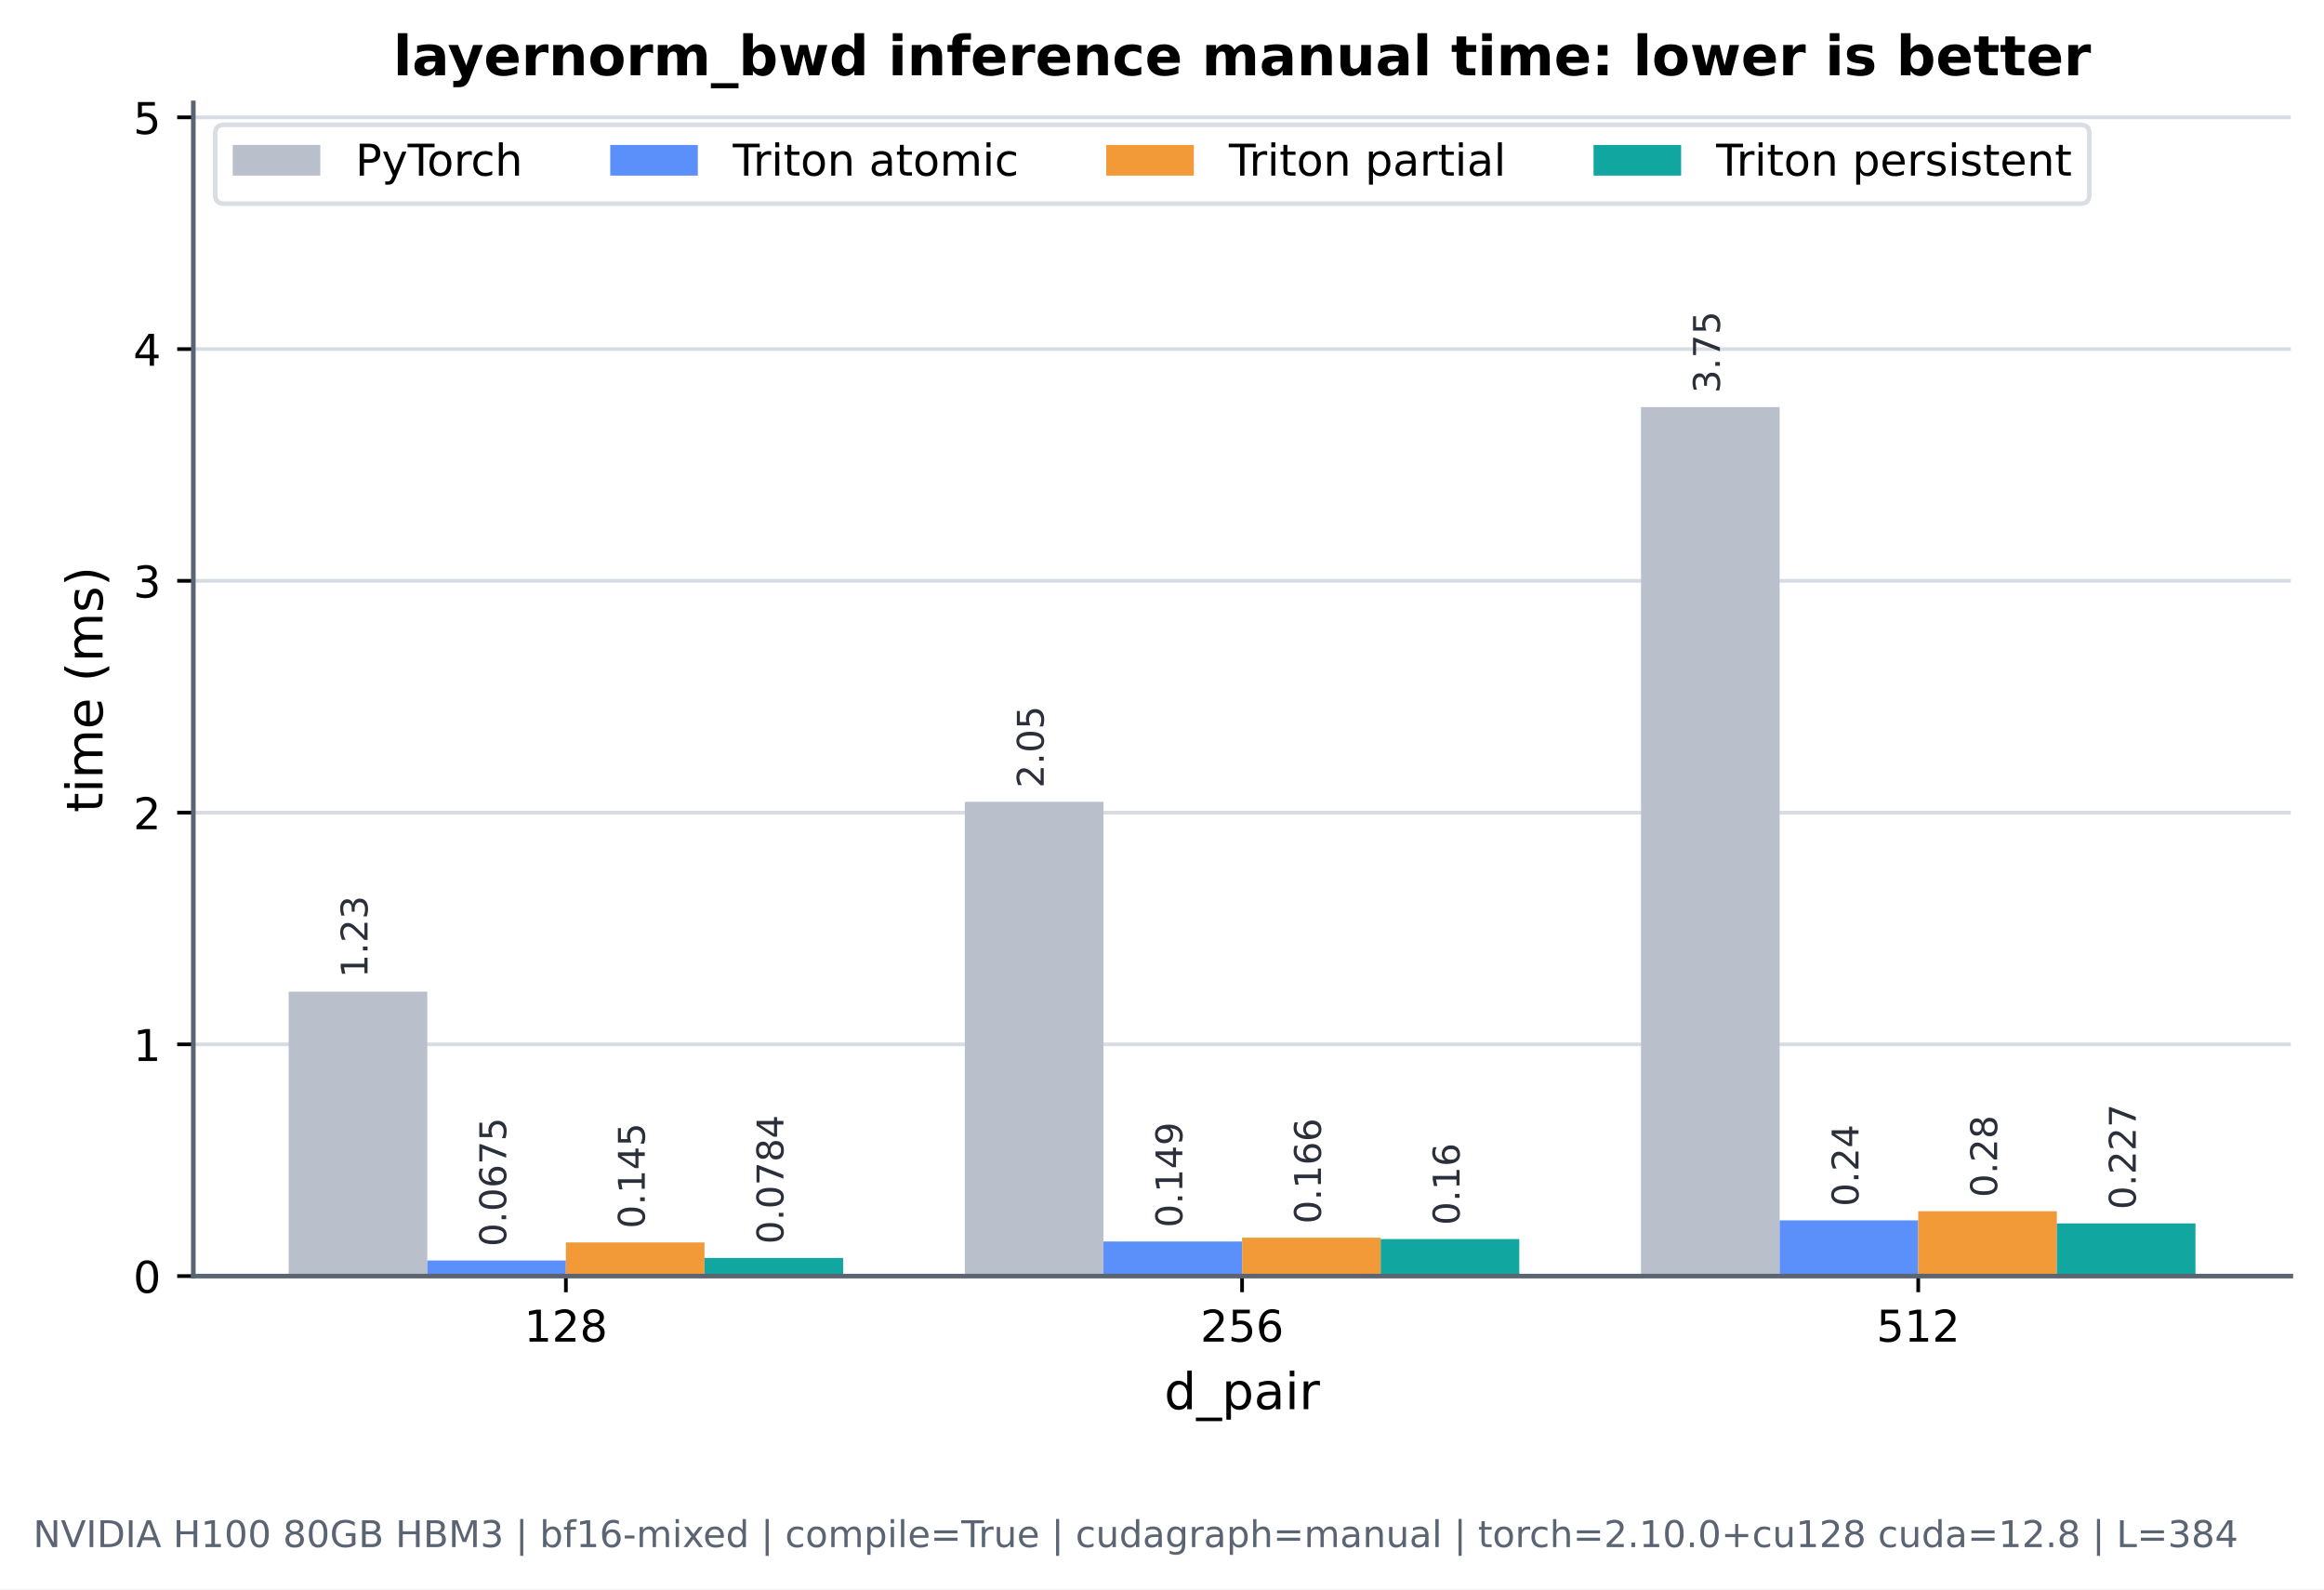
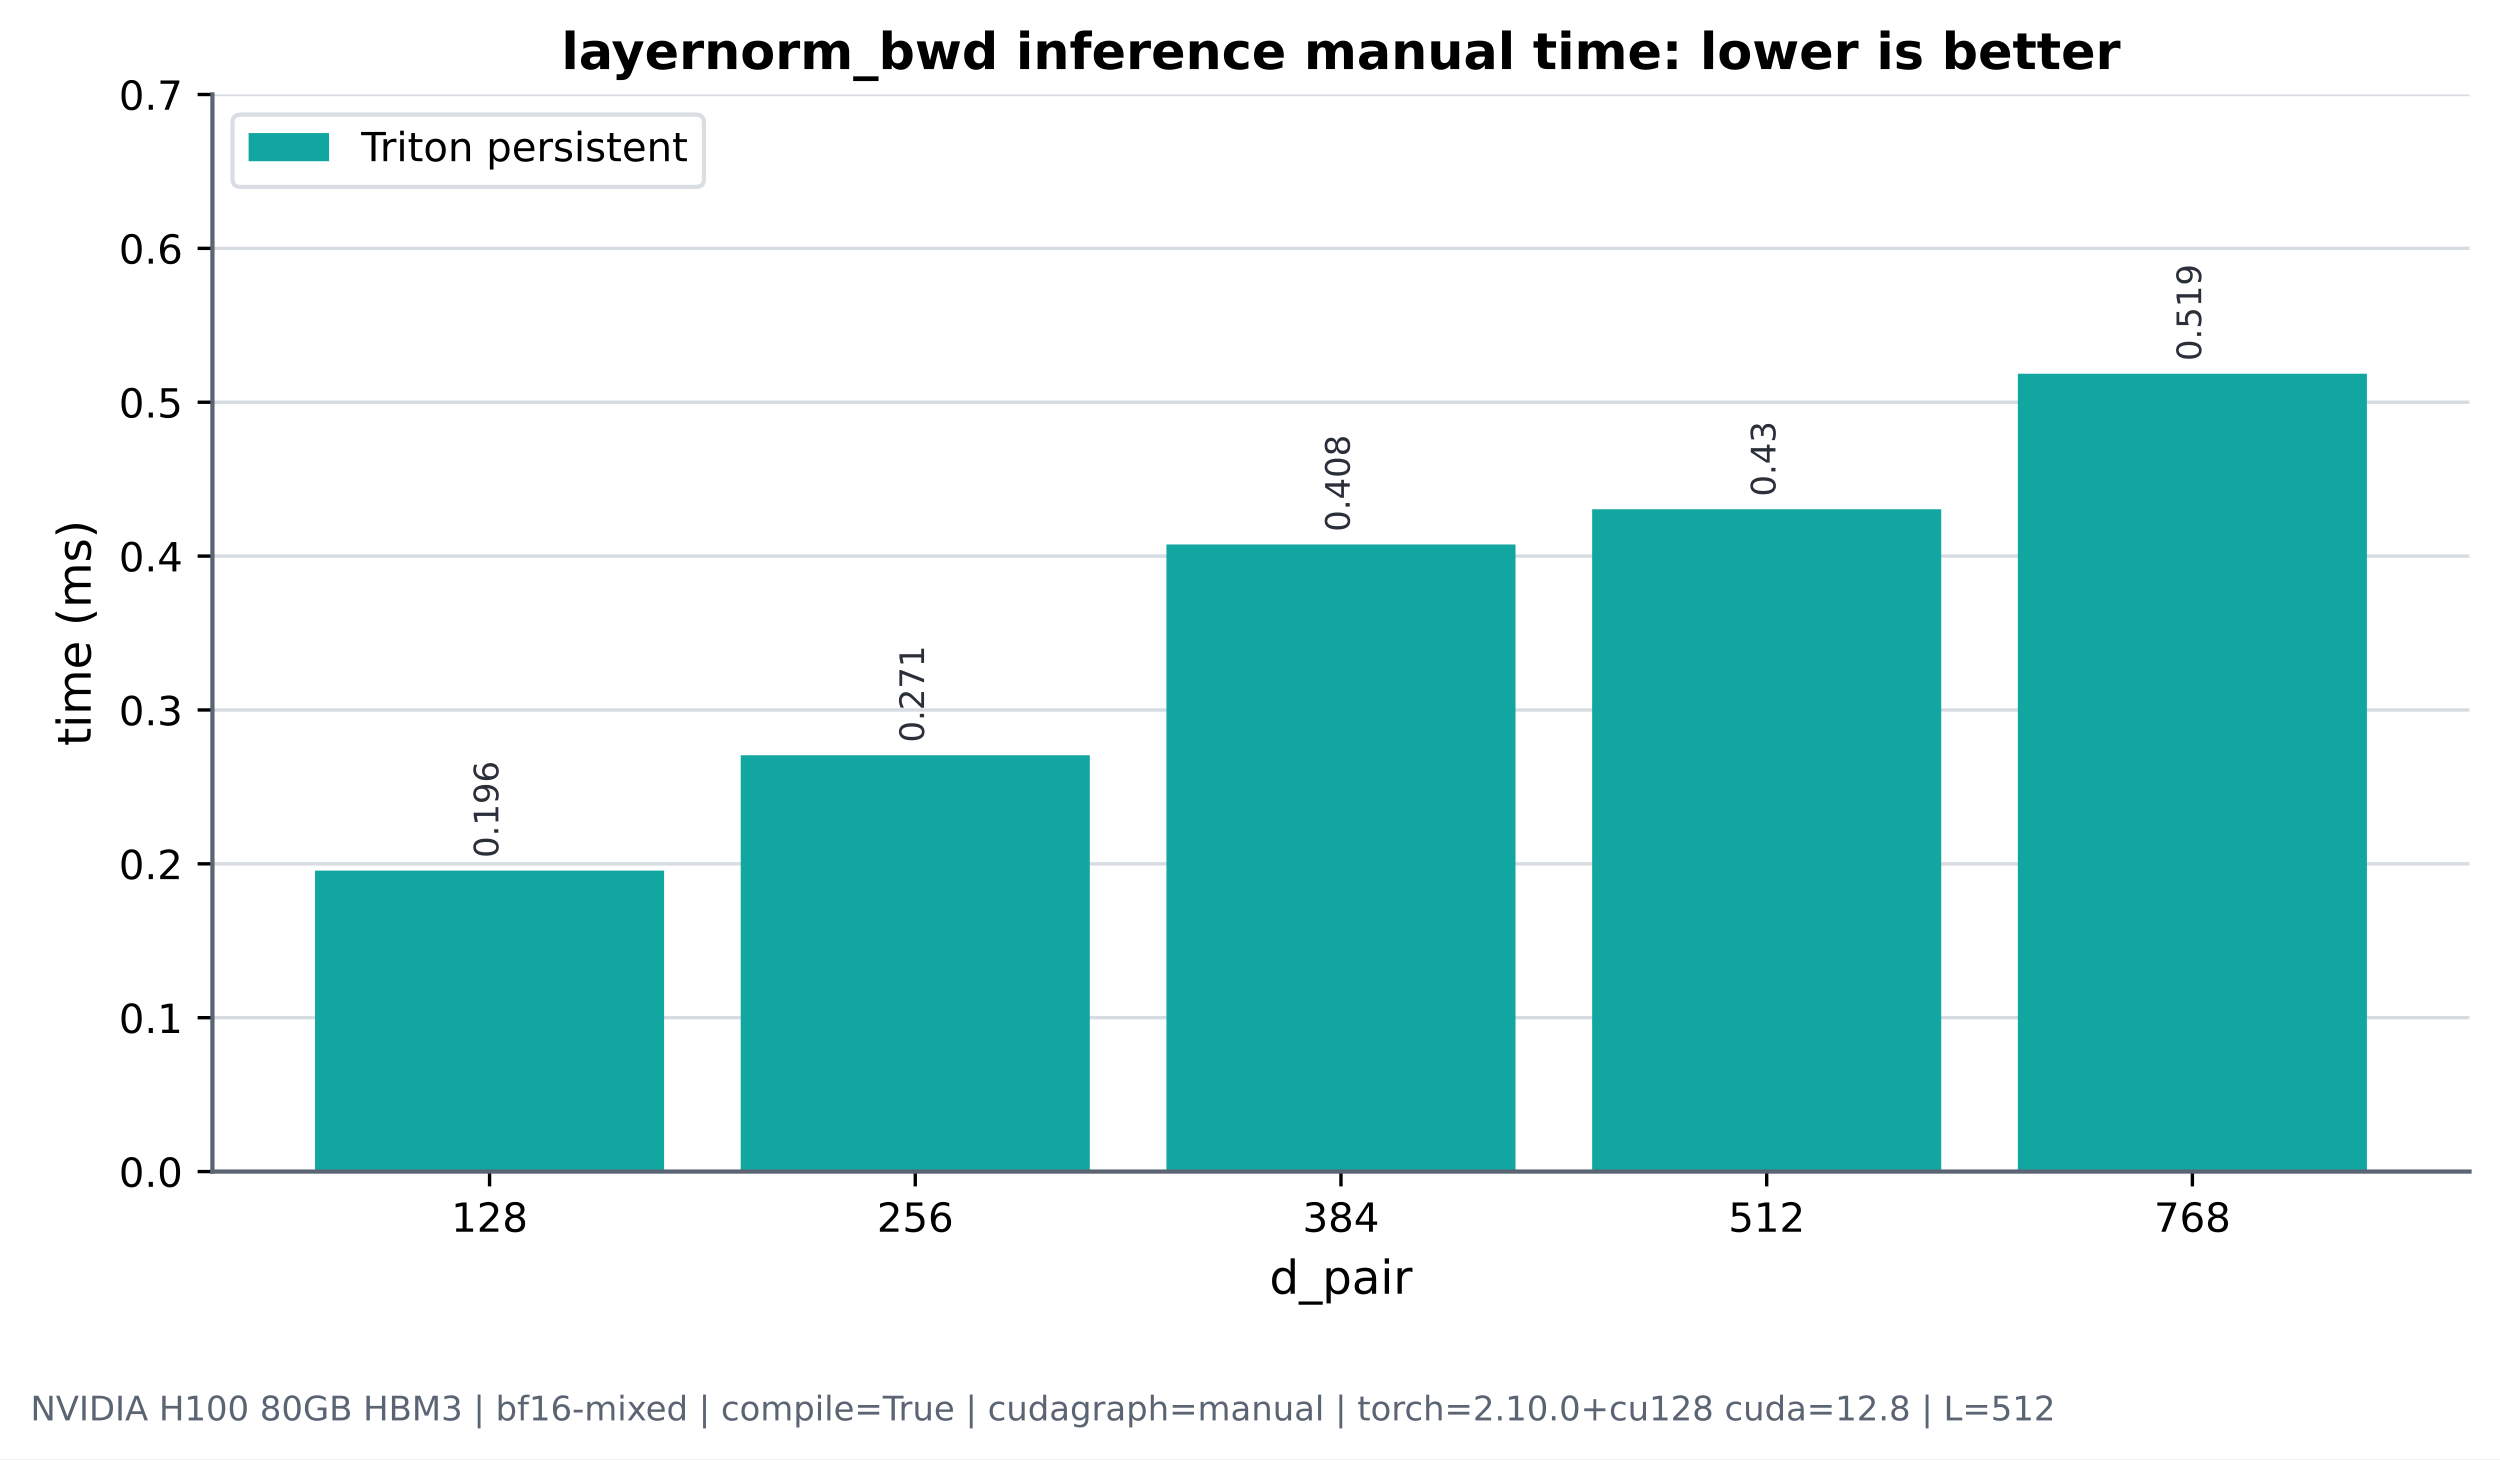
- <svg xmlns="http://www.w3.org/2000/svg" xmlns:xlink="http://www.w3.org/1999/xlink" width="504.155pt" height="344.665pt" viewBox="0 0 504.155 344.665" version="1.1">
+ <svg xmlns="http://www.w3.org/2000/svg" xmlns:xlink="http://www.w3.org/1999/xlink" width="590.58pt" height="344.665pt" viewBox="0 0 590.58 344.665" version="1.1">
  <defs>
    <style type="text/css">*{stroke-linejoin: round; stroke-linecap: butt}</style>
  </defs>
  <g id="figure_1">
    <g id="patch_1">
-       <path d="M 0 344.665  L 504.155 344.665  L 504.155 0  L 0 0  z " style="fill: #ffffff" />
+       <path d="M 0 344.665  L 590.58 344.665  L 590.58 0  L 0 0  z " style="fill: #ffffff" />
    </g>
    <g id="axes_1">
      <g id="patch_2">
-         <path d="M 41.939 276.762  L 496.955 276.762  L 496.955 22.318  L 41.939 22.318  z " style="fill: #ffffff" />
+         <path d="M 50.183 276.762  L 583.38 276.762  L 583.38 22.318  L 50.183 22.318  z " style="fill: #ffffff" />
      </g>
      <g id="matplotlib.axis_1">
        <g id="xtick_1">
          <g id="line2d_1">
            <defs>
-               <path id="m0a01af13bd" d="M 0 0  L 0 3.5  " style="stroke: #000000; stroke-width: 0.8" />
+               <path id="m103c26f520" d="M 0 0  L 0 3.5  " style="stroke: #000000; stroke-width: 0.8" />
            </defs>
            <g>
-               <use xlink:href="#m0a01af13bd" x="122.762" y="276.762" style="stroke: #000000; stroke-width: 0.8" />
+               <use xlink:href="#m103c26f520" x="115.651" y="276.762" style="stroke: #000000; stroke-width: 0.8" />
            </g>
          </g>
          <g id="text_1">
-             <text style="font-size: 9.5px; font-family: 'DejaVu Sans', 'Arial', 'Helvetica', sans-serif; text-anchor: middle" x="122.762" y="290.98" transform="rotate(-0 122.762 290.9801)">128</text>
+             <text style="font-size: 9.5px; font-family: 'DejaVu Sans', 'Arial', 'Helvetica', sans-serif; text-anchor: middle" x="115.651" y="290.98" transform="rotate(-0 115.6506 290.9801)">128</text>
          </g>
        </g>
        <g id="xtick_2">
          <g id="line2d_2">
            <g>
-               <use xlink:href="#m0a01af13bd" x="269.447" y="276.762" style="stroke: #000000; stroke-width: 0.8" />
+               <use xlink:href="#m103c26f520" x="216.216" y="276.762" style="stroke: #000000; stroke-width: 0.8" />
            </g>
          </g>
          <g id="text_2">
-             <text style="font-size: 9.5px; font-family: 'DejaVu Sans', 'Arial', 'Helvetica', sans-serif; text-anchor: middle" x="269.447" y="290.98" transform="rotate(-0 269.447 290.9801)">256</text>
+             <text style="font-size: 9.5px; font-family: 'DejaVu Sans', 'Arial', 'Helvetica', sans-serif; text-anchor: middle" x="216.216" y="290.98" transform="rotate(-0 216.216 290.9801)">256</text>
          </g>
        </g>
        <g id="xtick_3">
          <g id="line2d_3">
            <g>
-               <use xlink:href="#m0a01af13bd" x="416.132" y="276.762" style="stroke: #000000; stroke-width: 0.8" />
+               <use xlink:href="#m103c26f520" x="316.781" y="276.762" style="stroke: #000000; stroke-width: 0.8" />
            </g>
          </g>
          <g id="text_3">
-             <text style="font-size: 9.5px; font-family: 'DejaVu Sans', 'Arial', 'Helvetica', sans-serif; text-anchor: middle" x="416.132" y="290.98" transform="rotate(-0 416.132 290.9801)">512</text>
-           </g>
-         </g>
-         <g id="text_4">
-           <text style="font-size: 11px; font-family: 'DejaVu Sans', 'Arial', 'Helvetica', sans-serif; text-anchor: middle" x="269.447" y="305.621" transform="rotate(-0 269.447 305.6206)">d_pair</text>
+             <text style="font-size: 9.5px; font-family: 'DejaVu Sans', 'Arial', 'Helvetica', sans-serif; text-anchor: middle" x="316.781" y="290.98" transform="rotate(-0 316.7813 290.9801)">384</text>
+           </g>
+         </g>
+         <g id="xtick_4">
+           <g id="line2d_4">
+             <g>
+               <use xlink:href="#m103c26f520" x="417.347" y="276.762" style="stroke: #000000; stroke-width: 0.8" />
+             </g>
+           </g>
+           <g id="text_4">
+             <text style="font-size: 9.5px; font-family: 'DejaVu Sans', 'Arial', 'Helvetica', sans-serif; text-anchor: middle" x="417.347" y="290.98" transform="rotate(-0 417.3466 290.9801)">512</text>
+           </g>
+         </g>
+         <g id="xtick_5">
+           <g id="line2d_5">
+             <g>
+               <use xlink:href="#m103c26f520" x="517.912" y="276.762" style="stroke: #000000; stroke-width: 0.8" />
+             </g>
+           </g>
+           <g id="text_5">
+             <text style="font-size: 9.5px; font-family: 'DejaVu Sans', 'Arial', 'Helvetica', sans-serif; text-anchor: middle" x="517.912" y="290.98" transform="rotate(-0 517.912 290.9801)">768</text>
+           </g>
+         </g>
+         <g id="text_6">
+           <text style="font-size: 11px; font-family: 'DejaVu Sans', 'Arial', 'Helvetica', sans-serif; text-anchor: middle" x="316.781" y="305.621" transform="rotate(-0 316.7813 305.6206)">d_pair</text>
        </g>
      </g>
      <g id="matplotlib.axis_2">
        <g id="ytick_1">
-           <g id="line2d_4">
-             <path d="M 41.939 276.762  L 496.955 276.762  " clip-path="url(#p884321544a)" style="fill: none; stroke: #d7dce3; stroke-width: 0.8; stroke-linecap: square" />
-           </g>
-           <g id="line2d_5">
+           <g id="line2d_6">
+             <path d="M 50.183 276.762  L 583.38 276.762  " clip-path="url(#pd7c559a7ea)" style="fill: none; stroke: #d7dce3; stroke-width: 0.8; stroke-linecap: square" />
+           </g>
+           <g id="line2d_7">
            <defs>
-               <path id="m2772d50492" d="M 0 0  L -3.5 0  " style="stroke: #000000; stroke-width: 0.8" />
+               <path id="m95abec18e0" d="M 0 0  L -3.5 0  " style="stroke: #000000; stroke-width: 0.8" />
            </defs>
            <g>
-               <use xlink:href="#m2772d50492" x="41.939" y="276.762" style="stroke: #000000; stroke-width: 0.8" />
-             </g>
-           </g>
-           <g id="text_5">
-             <text style="font-size: 9.5px; font-family: 'DejaVu Sans', 'Arial', 'Helvetica', sans-serif; text-anchor: end" x="34.939" y="280.371" transform="rotate(-0 34.93858 280.3712)">0</text>
+               <use xlink:href="#m95abec18e0" x="50.183" y="276.762" style="stroke: #000000; stroke-width: 0.8" />
+             </g>
+           </g>
+           <g id="text_7">
+             <text style="font-size: 9.5px; font-family: 'DejaVu Sans', 'Arial', 'Helvetica', sans-serif; text-anchor: end" x="43.183" y="280.371" transform="rotate(-0 43.18258 280.3712)">0.0</text>
          </g>
        </g>
        <g id="ytick_2">
-           <g id="line2d_6">
-             <path d="M 41.939 226.5  L 496.955 226.5  " clip-path="url(#p884321544a)" style="fill: none; stroke: #d7dce3; stroke-width: 0.8; stroke-linecap: square" />
-           </g>
-           <g id="line2d_7">
-             <g>
-               <use xlink:href="#m2772d50492" x="41.939" y="226.5" style="stroke: #000000; stroke-width: 0.8" />
-             </g>
-           </g>
-           <g id="text_6">
-             <text style="font-size: 9.5px; font-family: 'DejaVu Sans', 'Arial', 'Helvetica', sans-serif; text-anchor: end" x="34.939" y="230.109" transform="rotate(-0 34.93858 230.1085)">1</text>
+           <g id="line2d_8">
+             <path d="M 50.183 240.414  L 583.38 240.414  " clip-path="url(#pd7c559a7ea)" style="fill: none; stroke: #d7dce3; stroke-width: 0.8; stroke-linecap: square" />
+           </g>
+           <g id="line2d_9">
+             <g>
+               <use xlink:href="#m95abec18e0" x="50.183" y="240.414" style="stroke: #000000; stroke-width: 0.8" />
+             </g>
+           </g>
+           <g id="text_8">
+             <text style="font-size: 9.5px; font-family: 'DejaVu Sans', 'Arial', 'Helvetica', sans-serif; text-anchor: end" x="43.183" y="244.023" transform="rotate(-0 43.18258 244.0227)">0.1</text>
          </g>
        </g>
        <g id="ytick_3">
-           <g id="line2d_8">
-             <path d="M 41.939 176.237  L 496.955 176.237  " clip-path="url(#p884321544a)" style="fill: none; stroke: #d7dce3; stroke-width: 0.8; stroke-linecap: square" />
-           </g>
-           <g id="line2d_9">
-             <g>
-               <use xlink:href="#m2772d50492" x="41.939" y="176.237" style="stroke: #000000; stroke-width: 0.8" />
-             </g>
-           </g>
-           <g id="text_7">
-             <text style="font-size: 9.5px; font-family: 'DejaVu Sans', 'Arial', 'Helvetica', sans-serif; text-anchor: end" x="34.939" y="179.846" transform="rotate(-0 34.93858 179.8458)">2</text>
+           <g id="line2d_10">
+             <path d="M 50.183 204.065  L 583.38 204.065  " clip-path="url(#pd7c559a7ea)" style="fill: none; stroke: #d7dce3; stroke-width: 0.8; stroke-linecap: square" />
+           </g>
+           <g id="line2d_11">
+             <g>
+               <use xlink:href="#m95abec18e0" x="50.183" y="204.065" style="stroke: #000000; stroke-width: 0.8" />
+             </g>
+           </g>
+           <g id="text_9">
+             <text style="font-size: 9.5px; font-family: 'DejaVu Sans', 'Arial', 'Helvetica', sans-serif; text-anchor: end" x="43.183" y="207.674" transform="rotate(-0 43.18258 207.6742)">0.2</text>
          </g>
        </g>
        <g id="ytick_4">
-           <g id="line2d_10">
-             <path d="M 41.939 125.974  L 496.955 125.974  " clip-path="url(#p884321544a)" style="fill: none; stroke: #d7dce3; stroke-width: 0.8; stroke-linecap: square" />
-           </g>
-           <g id="line2d_11">
-             <g>
-               <use xlink:href="#m2772d50492" x="41.939" y="125.974" style="stroke: #000000; stroke-width: 0.8" />
-             </g>
-           </g>
-           <g id="text_8">
-             <text style="font-size: 9.5px; font-family: 'DejaVu Sans', 'Arial', 'Helvetica', sans-serif; text-anchor: end" x="34.939" y="129.583" transform="rotate(-0 34.93858 129.583)">3</text>
+           <g id="line2d_12">
+             <path d="M 50.183 167.717  L 583.38 167.717  " clip-path="url(#pd7c559a7ea)" style="fill: none; stroke: #d7dce3; stroke-width: 0.8; stroke-linecap: square" />
+           </g>
+           <g id="line2d_13">
+             <g>
+               <use xlink:href="#m95abec18e0" x="50.183" y="167.717" style="stroke: #000000; stroke-width: 0.8" />
+             </g>
+           </g>
+           <g id="text_10">
+             <text style="font-size: 9.5px; font-family: 'DejaVu Sans', 'Arial', 'Helvetica', sans-serif; text-anchor: end" x="43.183" y="171.326" transform="rotate(-0 43.18258 171.3257)">0.3</text>
          </g>
        </g>
        <g id="ytick_5">
-           <g id="line2d_12">
-             <path d="M 41.939 75.711  L 496.955 75.711  " clip-path="url(#p884321544a)" style="fill: none; stroke: #d7dce3; stroke-width: 0.8; stroke-linecap: square" />
-           </g>
-           <g id="line2d_13">
-             <g>
-               <use xlink:href="#m2772d50492" x="41.939" y="75.711" style="stroke: #000000; stroke-width: 0.8" />
-             </g>
-           </g>
-           <g id="text_9">
-             <text style="font-size: 9.5px; font-family: 'DejaVu Sans', 'Arial', 'Helvetica', sans-serif; text-anchor: end" x="34.939" y="79.32" transform="rotate(-0 34.93858 79.32031)">4</text>
+           <g id="line2d_14">
+             <path d="M 50.183 131.368  L 583.38 131.368  " clip-path="url(#pd7c559a7ea)" style="fill: none; stroke: #d7dce3; stroke-width: 0.8; stroke-linecap: square" />
+           </g>
+           <g id="line2d_15">
+             <g>
+               <use xlink:href="#m95abec18e0" x="50.183" y="131.368" style="stroke: #000000; stroke-width: 0.8" />
+             </g>
+           </g>
+           <g id="text_11">
+             <text style="font-size: 9.5px; font-family: 'DejaVu Sans', 'Arial', 'Helvetica', sans-serif; text-anchor: end" x="43.183" y="134.977" transform="rotate(-0 43.18258 134.9772)">0.4</text>
          </g>
        </g>
        <g id="ytick_6">
-           <g id="line2d_14">
-             <path d="M 41.939 25.449  L 496.955 25.449  " clip-path="url(#p884321544a)" style="fill: none; stroke: #d7dce3; stroke-width: 0.8; stroke-linecap: square" />
-           </g>
-           <g id="line2d_15">
-             <g>
-               <use xlink:href="#m2772d50492" x="41.939" y="25.449" style="stroke: #000000; stroke-width: 0.8" />
-             </g>
-           </g>
-           <g id="text_10">
-             <text style="font-size: 9.5px; font-family: 'DejaVu Sans', 'Arial', 'Helvetica', sans-serif; text-anchor: end" x="34.939" y="29.058" transform="rotate(-0 34.93858 29.05758)">5</text>
-           </g>
-         </g>
-         <g id="text_11">
-           <text style="font-size: 11px; font-family: 'DejaVu Sans', 'Arial', 'Helvetica', sans-serif; text-anchor: middle" x="22.252" y="149.54" transform="rotate(-90 22.25163 149.5402)">time (ms)</text>
+           <g id="line2d_16">
+             <path d="M 50.183 95.02  L 583.38 95.02  " clip-path="url(#pd7c559a7ea)" style="fill: none; stroke: #d7dce3; stroke-width: 0.8; stroke-linecap: square" />
+           </g>
+           <g id="line2d_17">
+             <g>
+               <use xlink:href="#m95abec18e0" x="50.183" y="95.02" style="stroke: #000000; stroke-width: 0.8" />
+             </g>
+           </g>
+           <g id="text_12">
+             <text style="font-size: 9.5px; font-family: 'DejaVu Sans', 'Arial', 'Helvetica', sans-serif; text-anchor: end" x="43.183" y="98.629" transform="rotate(-0 43.18258 98.62868)">0.5</text>
+           </g>
+         </g>
+         <g id="ytick_7">
+           <g id="line2d_18">
+             <path d="M 50.183 58.671  L 583.38 58.671  " clip-path="url(#pd7c559a7ea)" style="fill: none; stroke: #d7dce3; stroke-width: 0.8; stroke-linecap: square" />
+           </g>
+           <g id="line2d_19">
+             <g>
+               <use xlink:href="#m95abec18e0" x="50.183" y="58.671" style="stroke: #000000; stroke-width: 0.8" />
+             </g>
+           </g>
+           <g id="text_13">
+             <text style="font-size: 9.5px; font-family: 'DejaVu Sans', 'Arial', 'Helvetica', sans-serif; text-anchor: end" x="43.183" y="62.28" transform="rotate(-0 43.18258 62.28017)">0.6</text>
+           </g>
+         </g>
+         <g id="ytick_8">
+           <g id="line2d_20">
+             <path d="M 50.183 22.323  L 583.38 22.323  " clip-path="url(#pd7c559a7ea)" style="fill: none; stroke: #d7dce3; stroke-width: 0.8; stroke-linecap: square" />
+           </g>
+           <g id="line2d_21">
+             <g>
+               <use xlink:href="#m95abec18e0" x="50.183" y="22.323" style="stroke: #000000; stroke-width: 0.8" />
+             </g>
+           </g>
+           <g id="text_14">
+             <text style="font-size: 9.5px; font-family: 'DejaVu Sans', 'Arial', 'Helvetica', sans-serif; text-anchor: end" x="43.183" y="25.932" transform="rotate(-0 43.18258 25.93166)">0.7</text>
+           </g>
+         </g>
+         <g id="text_15">
+           <text style="font-size: 11px; font-family: 'DejaVu Sans', 'Arial', 'Helvetica', sans-serif; text-anchor: middle" x="21.432" y="149.54" transform="rotate(-90 21.43203 149.5402)">time (ms)</text>
        </g>
      </g>
      <g id="patch_3">
-         <path d="M 62.621 276.762  L 92.692 276.762  L 92.692 215.074  L 62.621 215.074  z " clip-path="url(#p884321544a)" style="fill: #b9c0cc" />
+         <path d="M 74.419 276.762  L 156.882 276.762  L 156.882 205.67  L 74.419 205.67  z " clip-path="url(#pd7c559a7ea)" style="fill: #11a6a0" />
      </g>
      <g id="patch_4">
-         <path d="M 209.306 276.762  L 239.377 276.762  L 239.377 173.897  L 209.306 173.897  z " clip-path="url(#p884321544a)" style="fill: #b9c0cc" />
+         <path d="M 174.984 276.762  L 257.448 276.762  L 257.448 178.412  L 174.984 178.412  z " clip-path="url(#pd7c559a7ea)" style="fill: #11a6a0" />
      </g>
      <g id="patch_5">
-         <path d="M 355.991 276.762  L 386.062 276.762  L 386.062 88.285  L 355.991 88.285  z " clip-path="url(#p884321544a)" style="fill: #b9c0cc" />
+         <path d="M 275.55 276.762  L 358.013 276.762  L 358.013 128.623  L 275.55 128.623  z " clip-path="url(#pd7c559a7ea)" style="fill: #11a6a0" />
      </g>
      <g id="patch_6">
-         <path d="M 92.692 276.762  L 122.762 276.762  L 122.762 273.37  L 92.692 273.37  z " clip-path="url(#p884321544a)" style="fill: #5b8ff9" />
+         <path d="M 376.115 276.762  L 458.578 276.762  L 458.578 120.307  L 376.115 120.307  z " clip-path="url(#pd7c559a7ea)" style="fill: #11a6a0" />
      </g>
      <g id="patch_7">
-         <path d="M 239.377 276.762  L 269.447 276.762  L 269.447 269.258  L 239.377 269.258  z " clip-path="url(#p884321544a)" style="fill: #5b8ff9" />
+         <path d="M 476.68 276.762  L 559.144 276.762  L 559.144 88.285  L 476.68 88.285  z " clip-path="url(#pd7c559a7ea)" style="fill: #11a6a0" />
      </g>
      <g id="patch_8">
-         <path d="M 386.062 276.762  L 416.132 276.762  L 416.132 264.679  L 386.062 264.679  z " clip-path="url(#p884321544a)" style="fill: #5b8ff9" />
+         <path d="M 50.183 276.762  L 50.183 22.318  " style="fill: none; stroke: #5a6473; stroke-linejoin: miter; stroke-linecap: square" />
      </g>
      <g id="patch_9">
-         <path d="M 122.762 276.762  L 152.832 276.762  L 152.832 269.455  L 122.762 269.455  z " clip-path="url(#p884321544a)" style="fill: #f29a38" />
-       </g>
-       <g id="patch_10">
-         <path d="M 269.447 276.762  L 299.517 276.762  L 299.517 268.431  L 269.447 268.431  z " clip-path="url(#p884321544a)" style="fill: #f29a38" />
-       </g>
-       <g id="patch_11">
-         <path d="M 416.132 276.762  L 446.202 276.762  L 446.202 262.7  L 416.132 262.7  z " clip-path="url(#p884321544a)" style="fill: #f29a38" />
-       </g>
-       <g id="patch_12">
-         <path d="M 152.832 276.762  L 182.903 276.762  L 182.903 272.822  L 152.832 272.822  z " clip-path="url(#p884321544a)" style="fill: #11a6a0" />
-       </g>
-       <g id="patch_13">
-         <path d="M 299.517 276.762  L 329.588 276.762  L 329.588 268.73  L 299.517 268.73  z " clip-path="url(#p884321544a)" style="fill: #11a6a0" />
-       </g>
-       <g id="patch_14">
-         <path d="M 446.202 276.762  L 476.273 276.762  L 476.273 265.331  L 446.202 265.331  z " clip-path="url(#p884321544a)" style="fill: #11a6a0" />
-       </g>
-       <g id="patch_15">
-         <path d="M 41.939 276.762  L 41.939 22.318  " style="fill: none; stroke: #5a6473; stroke-linejoin: miter; stroke-linecap: square" />
-       </g>
-       <g id="patch_16">
-         <path d="M 41.939 276.762  L 496.955 276.762  " style="fill: none; stroke: #5a6473; stroke-linejoin: miter; stroke-linecap: square" />
-       </g>
-       <g id="text_12">
-         <text style="font-size: 8px; font-family: 'DejaVu Sans', 'Arial', 'Helvetica', sans-serif; fill: #2a2f3a" transform="translate(79.73449 212.0735) rotate(-90)">1.23</text>
-       </g>
-       <g id="text_13">
-         <text style="font-size: 8px; font-family: 'DejaVu Sans', 'Arial', 'Helvetica', sans-serif; fill: #2a2f3a" transform="translate(226.4195 170.8975) rotate(-90)">2.05</text>
-       </g>
-       <g id="text_14">
-         <text style="font-size: 8px; font-family: 'DejaVu Sans', 'Arial', 'Helvetica', sans-serif; fill: #2a2f3a" transform="translate(373.1044 85.28515) rotate(-90)">3.75</text>
-       </g>
-       <g id="text_15">
-         <text style="font-size: 8px; font-family: 'DejaVu Sans', 'Arial', 'Helvetica', sans-serif; fill: #2a2f3a" transform="translate(109.8049 270.3702) rotate(-90)">0.0675</text>
+         <path d="M 50.183 276.762  L 583.38 276.762  " style="fill: none; stroke: #5a6473; stroke-linejoin: miter; stroke-linecap: square" />
      </g>
      <g id="text_16">
-         <text style="font-size: 8px; font-family: 'DejaVu Sans', 'Arial', 'Helvetica', sans-serif; fill: #2a2f3a" transform="translate(256.4899 266.2575) rotate(-90)">0.149</text>
+         <text style="font-size: 8px; font-family: 'DejaVu Sans', 'Arial', 'Helvetica', sans-serif; fill: #2a2f3a" transform="translate(117.7287 202.6705) rotate(-90)">0.196</text>
      </g>
      <g id="text_17">
-         <text style="font-size: 8px; font-family: 'DejaVu Sans', 'Arial', 'Helvetica', sans-serif; fill: #2a2f3a" transform="translate(403.1749 261.6792) rotate(-90)">0.24</text>
+         <text style="font-size: 8px; font-family: 'DejaVu Sans', 'Arial', 'Helvetica', sans-serif; fill: #2a2f3a" transform="translate(218.2941 175.412) rotate(-90)">0.271</text>
      </g>
      <g id="text_18">
-         <text style="font-size: 8px; font-family: 'DejaVu Sans', 'Arial', 'Helvetica', sans-serif; fill: #2a2f3a" transform="translate(139.8753 266.4554) rotate(-90)">0.145</text>
+         <text style="font-size: 8px; font-family: 'DejaVu Sans', 'Arial', 'Helvetica', sans-serif; fill: #2a2f3a" transform="translate(318.8594 125.6233) rotate(-90)">0.408</text>
      </g>
      <g id="text_19">
-         <text style="font-size: 8px; font-family: 'DejaVu Sans', 'Arial', 'Helvetica', sans-serif; fill: #2a2f3a" transform="translate(286.5603 265.4308) rotate(-90)">0.166</text>
+         <text style="font-size: 8px; font-family: 'DejaVu Sans', 'Arial', 'Helvetica', sans-serif; fill: #2a2f3a" transform="translate(419.4248 117.3067) rotate(-90)">0.43</text>
      </g>
      <g id="text_20">
-         <text style="font-size: 8px; font-family: 'DejaVu Sans', 'Arial', 'Helvetica', sans-serif; fill: #2a2f3a" transform="translate(433.2453 259.7001) rotate(-90)">0.28</text>
+         <text style="font-size: 8px; font-family: 'DejaVu Sans', 'Arial', 'Helvetica', sans-serif; fill: #2a2f3a" transform="translate(519.9901 85.28515) rotate(-90)">0.519</text>
      </g>
      <g id="text_21">
-         <text style="font-size: 8px; font-family: 'DejaVu Sans', 'Arial', 'Helvetica', sans-serif; fill: #2a2f3a" transform="translate(169.9458 269.8218) rotate(-90)">0.0784</text>
-       </g>
-       <g id="text_22">
-         <text style="font-size: 8px; font-family: 'DejaVu Sans', 'Arial', 'Helvetica', sans-serif; fill: #2a2f3a" transform="translate(316.6307 265.73) rotate(-90)">0.16</text>
-       </g>
-       <g id="text_23">
-         <text style="font-size: 8px; font-family: 'DejaVu Sans', 'Arial', 'Helvetica', sans-serif; fill: #2a2f3a" transform="translate(463.3157 262.3314) rotate(-90)">0.227</text>
-       </g>
-       <g id="text_24">
-         <text style="font-weight: 700; font-size: 12px; font-family: 'DejaVu Sans', 'Arial', 'Helvetica', sans-serif; text-anchor: middle" x="269.447" y="16.318" transform="rotate(-0 269.447 16.31812)">layernorm_bwd inference manual time: lower is better</text>
+         <text style="font-weight: 700; font-size: 12px; font-family: 'DejaVu Sans', 'Arial', 'Helvetica', sans-serif; text-anchor: middle" x="316.781" y="16.318" transform="rotate(-0 316.7813 16.31812)">layernorm_bwd inference manual time: lower is better</text>
      </g>
      <g id="legend_1">
-         <g id="patch_17">
-           <path d="M 48.589 44.169  L 451.354 44.169  Q 453.254 44.169 453.254 42.269  L 453.254 28.968  Q 453.254 27.068 451.354 27.068  L 48.589 27.068  Q 46.689 27.068 46.689 28.968  L 46.689 42.269  Q 46.689 44.169 48.589 44.169  z " style="fill: #ffffff; opacity: 0.95; stroke: #d7dce3; stroke-linejoin: miter" />
-         </g>
-         <g id="patch_18">
-           <path d="M 50.489 38.087  L 69.489 38.087  L 69.489 31.437  L 50.489 31.437  z " style="fill: #b9c0cc" />
-         </g>
-         <g id="text_25">
-           <text style="font-size: 9.5px; font-family: 'DejaVu Sans', 'Arial', 'Helvetica', sans-serif; text-anchor: start" x="77.089" y="38.087" transform="rotate(-0 77.08858 38.08664)">PyTorch</text>
-         </g>
-         <g id="patch_19">
-           <path d="M 132.382 38.087  L 151.382 38.087  L 151.382 31.437  L 132.382 31.437  z " style="fill: #5b8ff9" />
-         </g>
-         <g id="text_26">
-           <text style="font-size: 9.5px; font-family: 'DejaVu Sans', 'Arial', 'Helvetica', sans-serif; text-anchor: start" x="158.982" y="38.087" transform="rotate(-0 158.9815 38.08664)">Triton atomic</text>
-         </g>
-         <g id="patch_20">
-           <path d="M 239.984 38.087  L 258.984 38.087  L 258.984 31.437  L 239.984 31.437  z " style="fill: #f29a38" />
-         </g>
-         <g id="text_27">
-           <text style="font-size: 9.5px; font-family: 'DejaVu Sans', 'Arial', 'Helvetica', sans-serif; text-anchor: start" x="266.584" y="38.087" transform="rotate(-0 266.5839 38.08664)">Triton partial</text>
-         </g>
-         <g id="patch_21">
-           <path d="M 345.694 38.087  L 364.694 38.087  L 364.694 31.437  L 345.694 31.437  z " style="fill: #11a6a0" />
-         </g>
-         <g id="text_28">
-           <text style="font-size: 9.5px; font-family: 'DejaVu Sans', 'Arial', 'Helvetica', sans-serif; text-anchor: start" x="372.294" y="38.087" transform="rotate(-0 372.2937 38.08664)">Triton persistent</text>
+         <g id="patch_10">
+           <path d="M 56.833 44.169  L 164.393 44.169  Q 166.293 44.169 166.293 42.269  L 166.293 28.968  Q 166.293 27.068 164.393 27.068  L 56.833 27.068  Q 54.933 27.068 54.933 28.968  L 54.933 42.269  Q 54.933 44.169 56.833 44.169  z " style="fill: #ffffff; opacity: 0.95; stroke: #d7dce3; stroke-linejoin: miter" />
+         </g>
+         <g id="patch_11">
+           <path d="M 58.733 38.087  L 77.733 38.087  L 77.733 31.437  L 58.733 31.437  z " style="fill: #11a6a0" />
+         </g>
+         <g id="text_22">
+           <text style="font-size: 9.5px; font-family: 'DejaVu Sans', 'Arial', 'Helvetica', sans-serif; text-anchor: start" x="85.333" y="38.087" transform="rotate(-0 85.33258 38.08664)">Triton persistent</text>
        </g>
      </g>
    </g>
-     <g id="text_29">
-       <text style="font-size: 8px; font-family: 'DejaVu Sans', 'Arial', 'Helvetica', sans-serif; text-anchor: start; fill: #5a6473" x="7.2" y="335.543" transform="rotate(-0 7.2 335.5431)">NVIDIA H100 80GB HBM3 | bf16-mixed | compile=True | cudagraph=manual | torch=2.10.0+cu128 cuda=12.8 | L=384</text>
+     <g id="text_23">
+       <text style="font-size: 8px; font-family: 'DejaVu Sans', 'Arial', 'Helvetica', sans-serif; text-anchor: start; fill: #5a6473" x="7.2" y="335.543" transform="rotate(-0 7.2 335.5431)">NVIDIA H100 80GB HBM3 | bf16-mixed | compile=True | cudagraph=manual | torch=2.10.0+cu128 cuda=12.8 | L=512</text>
    </g>
  </g>
  <defs>
-     <clipPath id="p884321544a">
-       <rect x="41.939" y="22.318" width="455.017" height="254.444" />
+     <clipPath id="pd7c559a7ea">
+       <rect x="50.183" y="22.318" width="533.197" height="254.444" />
    </clipPath>
  </defs>
</svg>
